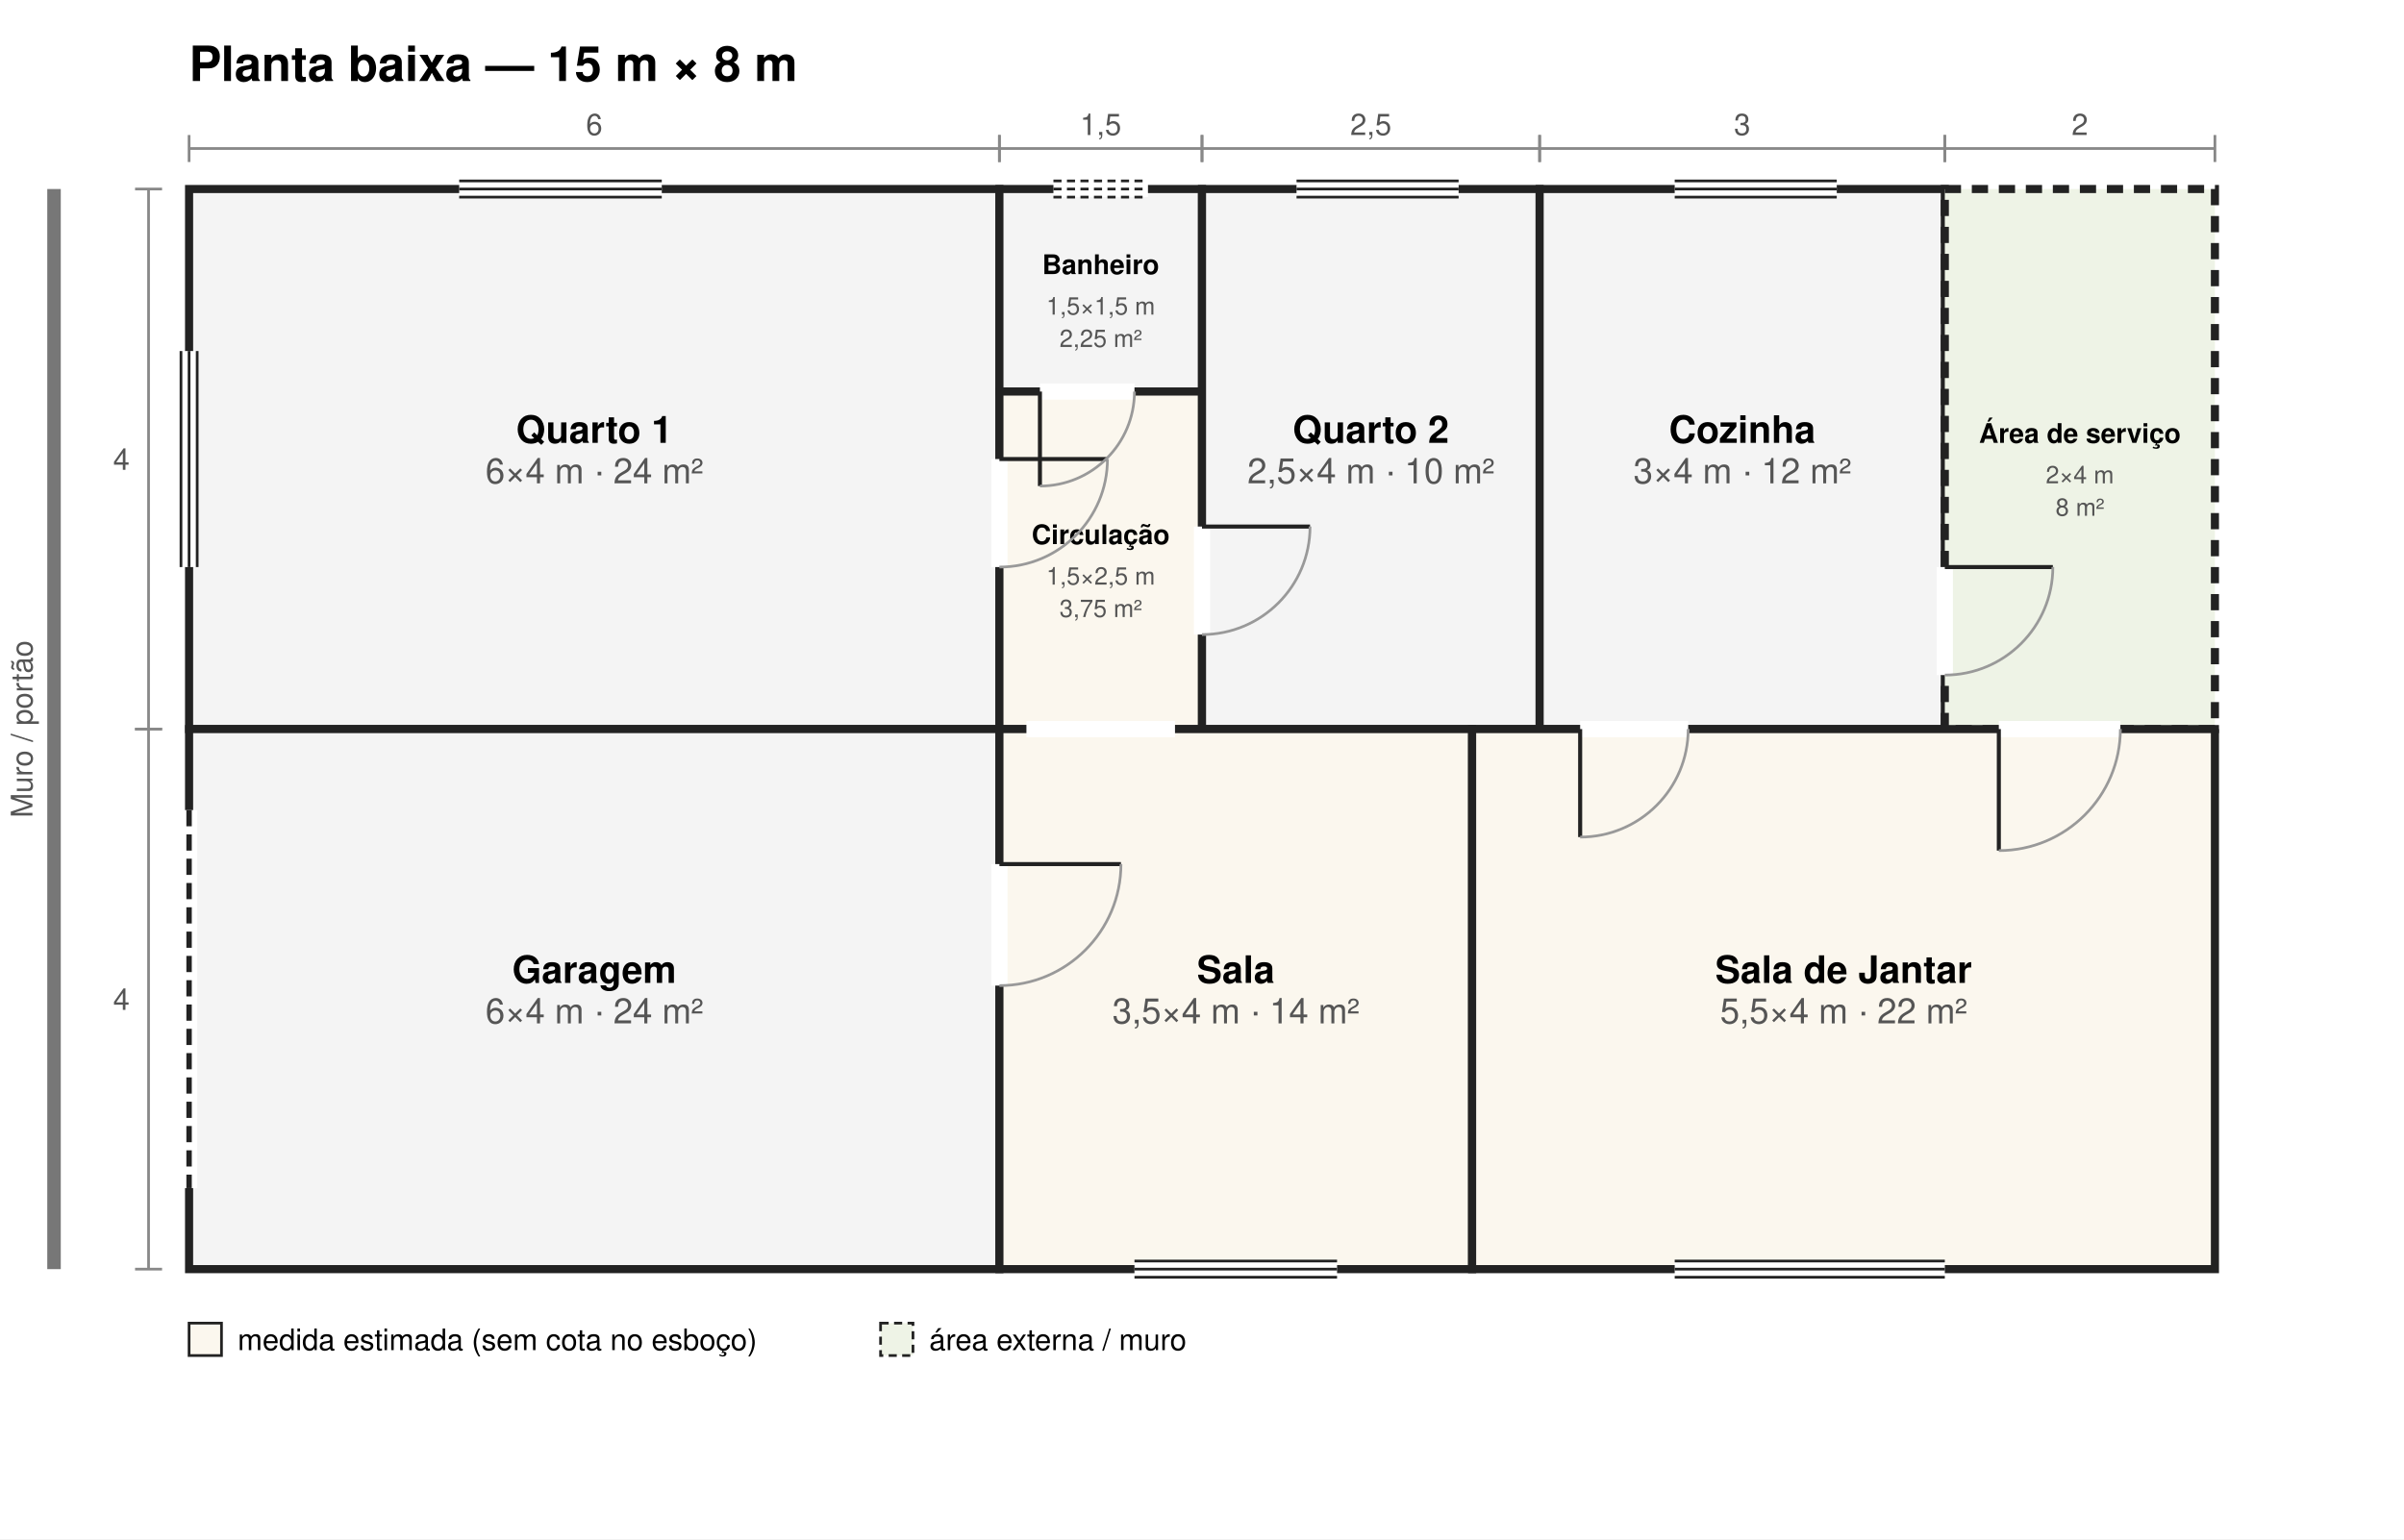
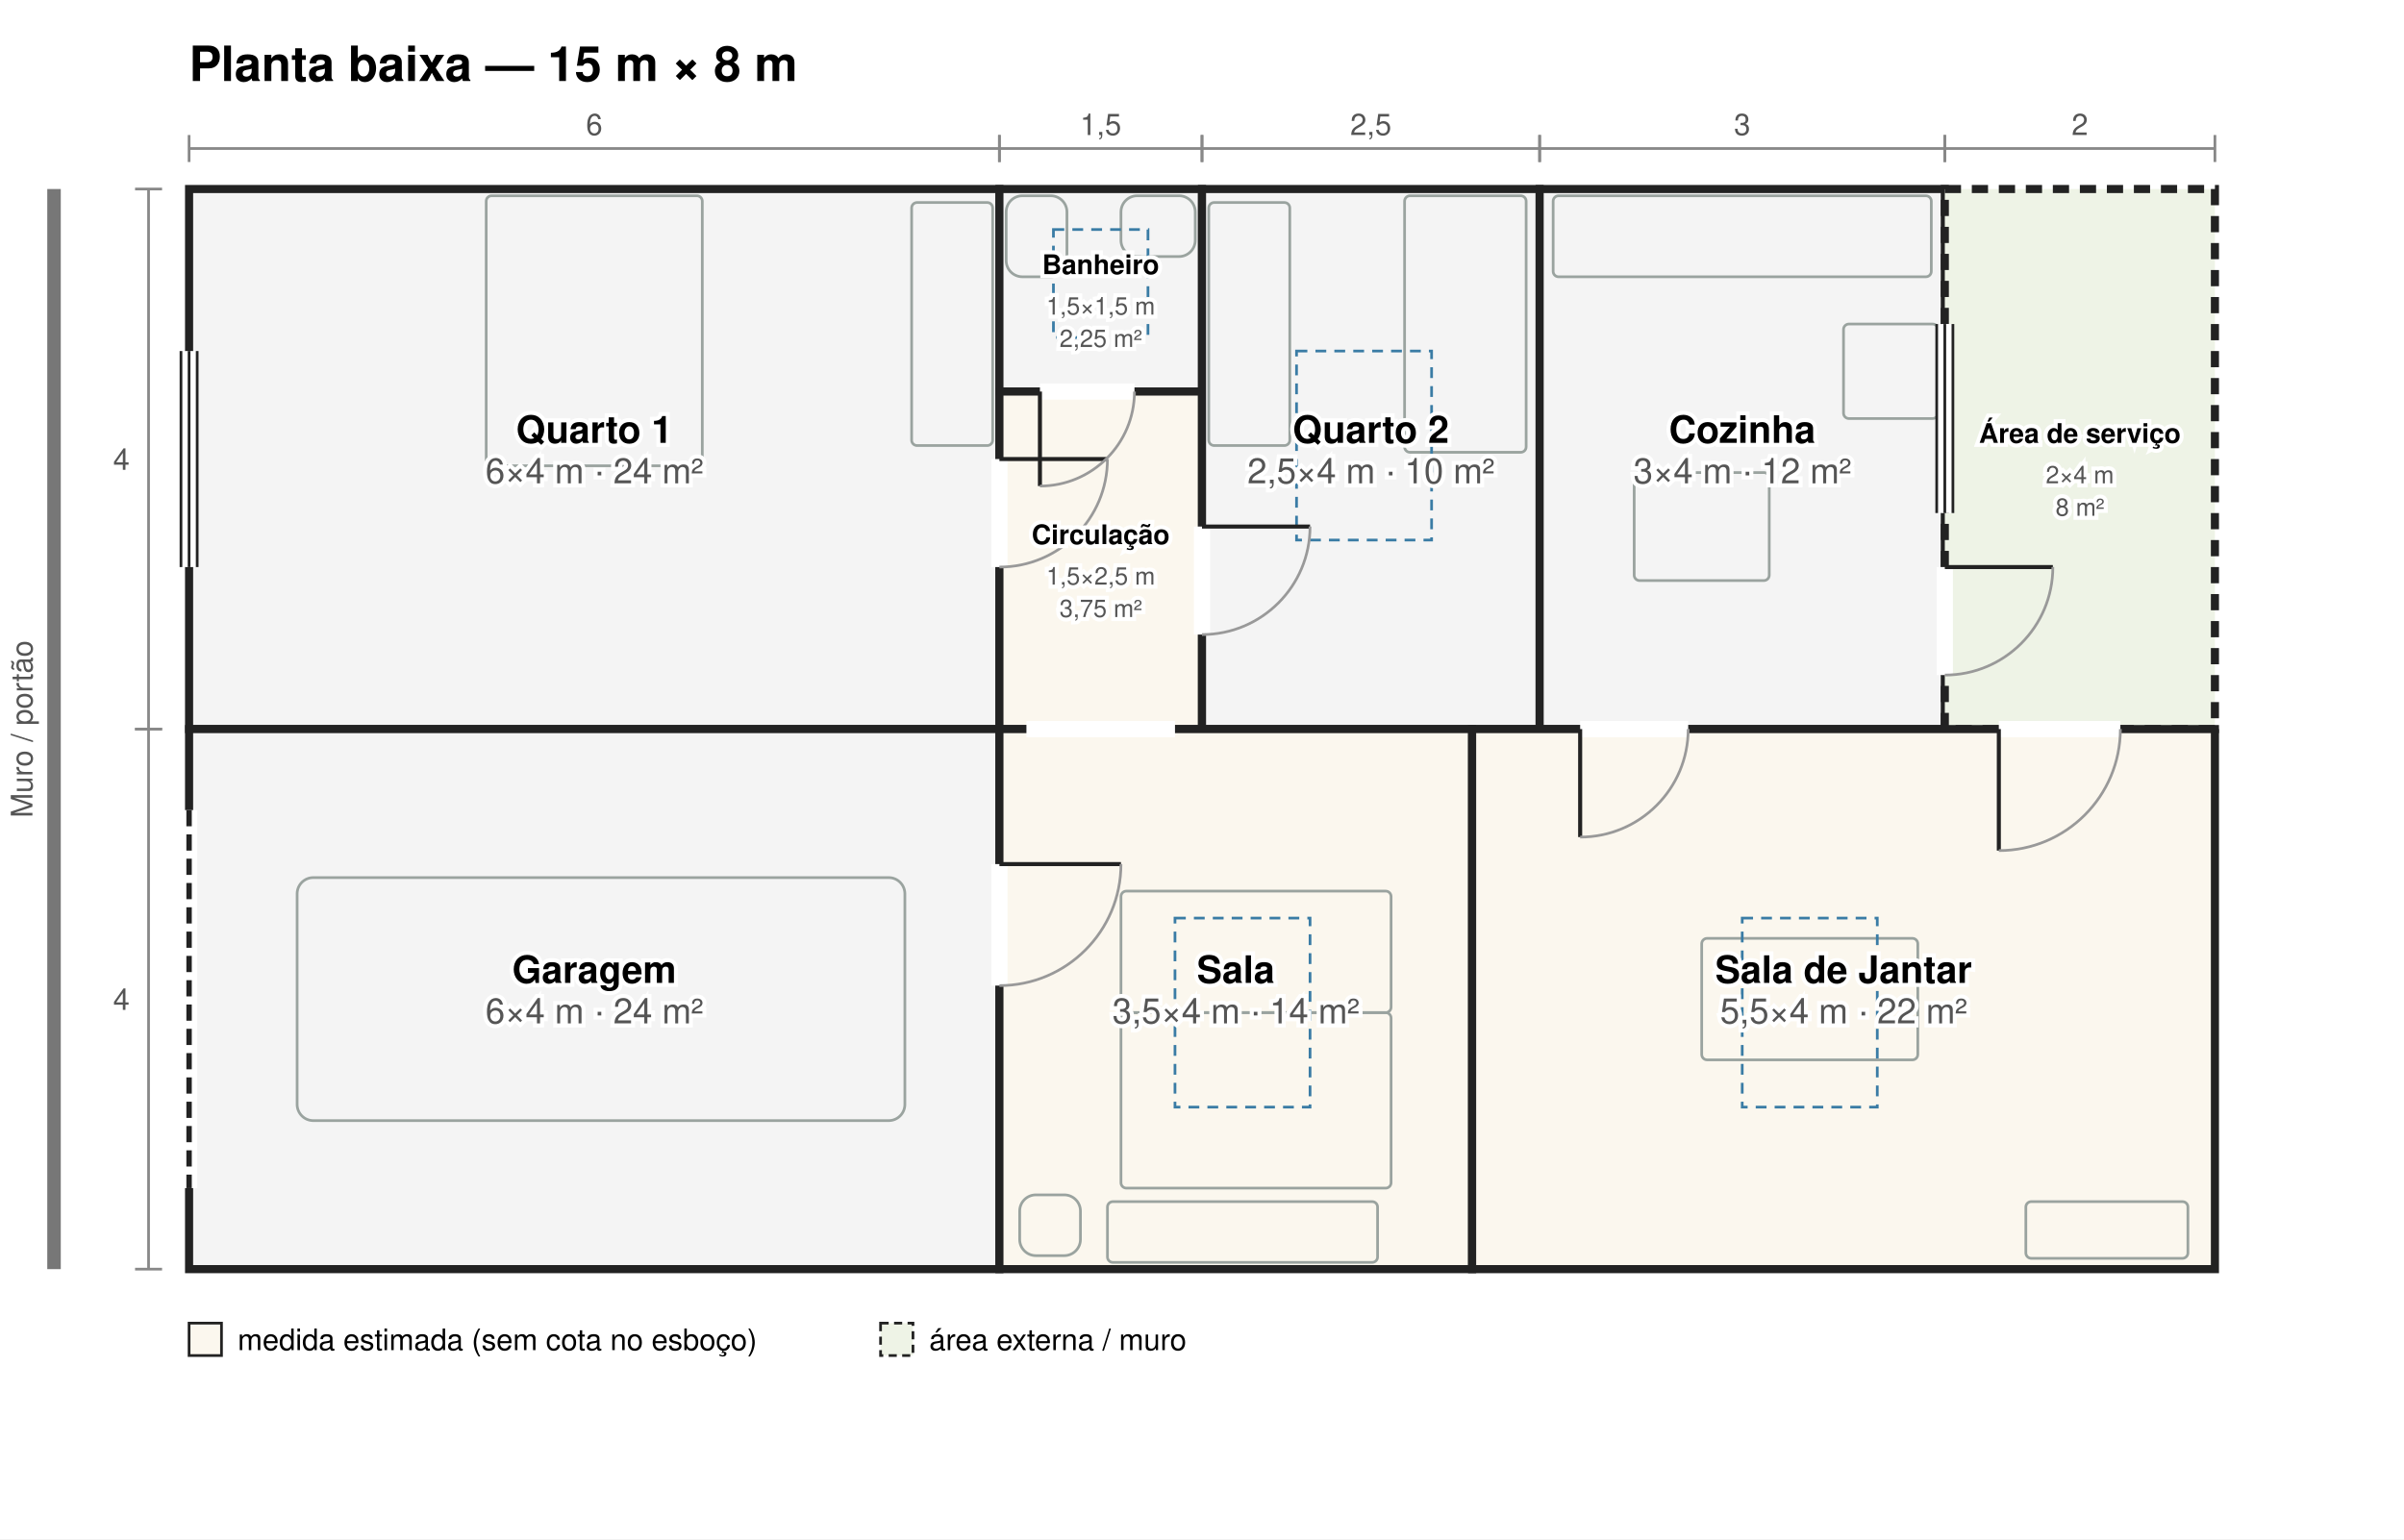
<svg xmlns="http://www.w3.org/2000/svg" width="890" height="570" font-family="Helvetica,Arial,sans-serif">
  <rect width="100%" height="100%" fill="#fff" />
  <text x="70" y="30" font-size="18" font-weight="bold">Planta baixa — 15 m × 8 m</text>
  <rect x="70" y="70" width="300" height="200" fill="#f4f4f4" stroke="#222" stroke-width="3" />
-   <text x="220.0" y="164.0" font-size="14" text-anchor="middle" font-weight="bold">Quarto 1</text>
-   <text x="220.0" y="179.0" font-size="13" text-anchor="middle" fill="#555">6×4 m · 24 m²</text>
  <rect x="370" y="70" width="75.0" height="75.0" fill="#f4f4f4" stroke="#222" stroke-width="3" />
-   <text x="407.5" y="101.5" font-size="10" text-anchor="middle" font-weight="bold">Banheiro</text>
-   <text x="407.5" y="116.5" font-size="9" text-anchor="middle" fill="#555">1,5×1,5 m</text>
-   <text x="407.5" y="128.5" font-size="9" text-anchor="middle" fill="#555">2,25 m²</text>
  <rect x="370" y="145.0" width="75.0" height="125.0" fill="#fbf7ee" stroke="#222" stroke-width="3" />
-   <text x="407.5" y="201.5" font-size="10" text-anchor="middle" font-weight="bold">Circulação</text>
-   <text x="407.5" y="216.5" font-size="9" text-anchor="middle" fill="#555">1,5×2,5 m</text>
-   <text x="407.5" y="228.5" font-size="9" text-anchor="middle" fill="#555">3,75 m²</text>
  <rect x="445.0" y="70" width="125.0" height="200" fill="#f4f4f4" stroke="#222" stroke-width="3" />
-   <text x="507.5" y="164.0" font-size="14" text-anchor="middle" font-weight="bold">Quarto 2</text>
-   <text x="507.5" y="179.0" font-size="13" text-anchor="middle" fill="#555">2,5×4 m · 10 m²</text>
  <rect x="570" y="70" width="150" height="200" fill="#f4f4f4" stroke="#222" stroke-width="3" />
-   <text x="645.0" y="164.0" font-size="14" text-anchor="middle" font-weight="bold">Cozinha</text>
-   <text x="645.0" y="179.0" font-size="13" text-anchor="middle" fill="#555">3×4 m · 12 m²</text>
  <rect x="720" y="70" width="100" height="200" fill="#eef3e6" stroke="#222" stroke-width="3" stroke-dasharray="6 4" />
-   <text x="770.0" y="164.0" font-size="10" text-anchor="middle" font-weight="bold">Área de serviço</text>
-   <text x="770.0" y="179.0" font-size="9" text-anchor="middle" fill="#555">2×4 m</text>
-   <text x="770.0" y="191.0" font-size="9" text-anchor="middle" fill="#555">8 m²</text>
  <rect x="70" y="270" width="300" height="200" fill="#f4f4f4" stroke="#222" stroke-width="3" />
-   <text x="220.0" y="364.0" font-size="14" text-anchor="middle" font-weight="bold">Garagem</text>
-   <text x="220.0" y="379.0" font-size="13" text-anchor="middle" fill="#555">6×4 m · 24 m²</text>
  <rect x="370" y="270" width="175.0" height="200" fill="#fbf7ee" stroke="#222" stroke-width="3" />
-   <text x="457.5" y="364.0" font-size="14" text-anchor="middle" font-weight="bold">Sala</text>
-   <text x="457.5" y="379.0" font-size="13" text-anchor="middle" fill="#555">3,5×4 m · 14 m²</text>
  <rect x="545.0" y="270" width="275.0" height="200" fill="#fbf7ee" stroke="#222" stroke-width="3" />
-   <text x="682.5" y="364.0" font-size="14" text-anchor="middle" font-weight="bold">Sala de Jantar</text>
-   <text x="682.5" y="379.0" font-size="13" text-anchor="middle" fill="#555">5,5×4 m · 22 m²</text>
+   <rect x="180.0" y="72.5" width="80.0" height="100.0" rx="2" fill="none" stroke="#9aa39f" stroke-width="1" />
+   <rect x="337.5" y="75.0" width="30.0" height="90.0" rx="2" fill="none" stroke="#9aa39f" stroke-width="1" />
+   <rect x="372.5" y="72.5" width="22.5" height="30.0" rx="6" fill="none" stroke="#9aa39f" stroke-width="1" />
+   <rect x="415.0" y="72.5" width="27.5" height="22.5" rx="6" fill="none" stroke="#9aa39f" stroke-width="1" />
+   <rect x="520.0" y="72.5" width="45.0" height="95.0" rx="2" fill="none" stroke="#9aa39f" stroke-width="1" />
+   <rect x="447.5" y="75.0" width="30.0" height="90.0" rx="2" fill="none" stroke="#9aa39f" stroke-width="1" />
+   <rect x="575.0" y="72.5" width="140.0" height="30.0" rx="2" fill="none" stroke="#9aa39f" stroke-width="1" />
+   <rect x="682.5" y="120.0" width="35.0" height="35.0" rx="2" fill="none" stroke="#9aa39f" stroke-width="1" />
+   <rect x="605.0" y="175.0" width="50.0" height="40.0" rx="2" fill="none" stroke="#9aa39f" stroke-width="1" />
+   <rect x="110.0" y="325.0" width="225.0" height="90.0" rx="6" fill="none" stroke="#9aa39f" stroke-width="1" />
+   <rect x="410.0" y="445.0" width="100" height="22.5" rx="2" fill="none" stroke="#9aa39f" stroke-width="1" />
+   <rect x="415.0" y="375.0" width="100" height="65.0" rx="2" fill="none" stroke="#9aa39f" stroke-width="1" />
+   <rect x="415.0" y="330.0" width="100" height="45.0" rx="2" fill="none" stroke="#9aa39f" stroke-width="1" />
+   <rect x="377.5" y="442.5" width="22.5" height="22.5" rx="6" fill="none" stroke="#9aa39f" stroke-width="1" />
+   <rect x="630.0" y="347.5" width="80.0" height="45.0" rx="2" fill="none" stroke="#9aa39f" stroke-width="1" />
+   <rect x="750.0" y="445.0" width="60.0" height="21.0" rx="2" fill="none" stroke="#9aa39f" stroke-width="1" />
+   <rect x="480" y="130.0" width="50" height="70.0" fill="none" stroke="#3a7ca5" stroke-width="1" stroke-dasharray="4 3" />
+   <rect x="390.0" y="85.0" width="35.0" height="40.0" fill="none" stroke="#3a7ca5" stroke-width="1" stroke-dasharray="4 3" />
+   <rect x="435.0" y="340.0" width="50" height="70.0" fill="none" stroke="#3a7ca5" stroke-width="1" stroke-dasharray="4 3" />
+   <rect x="645.0" y="340.0" width="50" height="70.0" fill="none" stroke="#3a7ca5" stroke-width="1" stroke-dasharray="4 3" />
  <rect x="67" y="130.0" width="6" height="80.0" fill="#fff" />
  <line x1="67" y1="130.0" x2="67" y2="210.0" stroke="#222" stroke-width="1" />
  <line x1="70" y1="130.0" x2="70" y2="210.0" stroke="#222" stroke-width="1" />
  <line x1="73" y1="130.0" x2="73" y2="210.0" stroke="#222" stroke-width="1" />
-   <rect x="170" y="67" width="75.0" height="6" fill="#fff" />
-   <line x1="170" y1="67" x2="245.0" y2="67" stroke="#222" stroke-width="1" />
-   <line x1="170" y1="70" x2="245.0" y2="70" stroke="#222" stroke-width="1" />
-   <line x1="170" y1="73" x2="245.0" y2="73" stroke="#222" stroke-width="1" />
  <rect x="67" y="300.0" width="6" height="140.0" fill="#fff" />
  <line x1="70" y1="300.0" x2="70" y2="440.0" stroke="#222" stroke-width="2" stroke-dasharray="6 3" />
  <rect x="367" y="170" width="6" height="40.0" fill="#fff" />
  <line x1="370" y1="170" x2="410.0" y2="170" stroke="#222" stroke-width="1.5" />
  <path d="M410.0,170 A40.0,40.0 0 0 1 370,210.0" fill="none" stroke="#999" stroke-width="1" />
  <rect x="385.0" y="142.0" width="35.0" height="6" fill="#fff" />
  <line x1="385.0" y1="145.0" x2="385.0" y2="180.0" stroke="#222" stroke-width="1.5" />
  <path d="M385.0,180.0 A35.0,35.0 0 0 0 420.0,145.0" fill="none" stroke="#999" stroke-width="1" />
  <rect x="442.0" y="195.0" width="6" height="40.0" fill="#fff" />
  <line x1="445.0" y1="195.0" x2="485.0" y2="195.0" stroke="#222" stroke-width="1.5" />
  <path d="M485.0,195.0 A40.0,40.0 0 0 1 445.0,235.0" fill="none" stroke="#999" stroke-width="1" />
  <rect x="380.0" y="267" width="55.0" height="6" fill="#fff" />
-   <rect x="390.0" y="67" width="35.0" height="6" fill="#fff" />
-   <line x1="390.0" y1="67" x2="425.0" y2="67" stroke="#222" stroke-width="1" stroke-dasharray="3 2" />
-   <line x1="390.0" y1="70" x2="425.0" y2="70" stroke="#222" stroke-width="1" stroke-dasharray="3 2" />
-   <line x1="390.0" y1="73" x2="425.0" y2="73" stroke="#222" stroke-width="1" stroke-dasharray="3 2" />
-   <rect x="480" y="67" width="60" height="6" fill="#fff" />
-   <line x1="480" y1="67" x2="540.0" y2="67" stroke="#222" stroke-width="1" />
-   <line x1="480" y1="70" x2="540.0" y2="70" stroke="#222" stroke-width="1" />
-   <line x1="480" y1="73" x2="540.0" y2="73" stroke="#222" stroke-width="1" />
-   <rect x="620" y="67" width="60.0" height="6" fill="#fff" />
-   <line x1="620" y1="67" x2="680.0" y2="67" stroke="#222" stroke-width="1" />
-   <line x1="620" y1="70" x2="680.0" y2="70" stroke="#222" stroke-width="1" />
-   <line x1="620" y1="73" x2="680.0" y2="73" stroke="#222" stroke-width="1" />
  <rect x="585.0" y="267" width="40.0" height="6" fill="#fff" />
  <line x1="585.0" y1="270" x2="585.0" y2="310.0" stroke="#222" stroke-width="1.5" />
  <path d="M585.0,310.0 A40.0,40.0 0 0 0 625.0,270" fill="none" stroke="#999" stroke-width="1" />
  <rect x="717" y="210.0" width="6" height="40.0" fill="#fff" />
  <line x1="720" y1="210.0" x2="760.0" y2="210.0" stroke="#222" stroke-width="1.5" />
  <path d="M760.0,210.0 A40.0,40.0 0 0 1 720,250.0" fill="none" stroke="#999" stroke-width="1" />
  <rect x="367" y="320" width="6" height="45.0" fill="#fff" />
  <line x1="370" y1="320" x2="415.0" y2="320" stroke="#222" stroke-width="1.5" />
  <path d="M415.0,320 A45.0,45.0 0 0 1 370,365.0" fill="none" stroke="#999" stroke-width="1" />
-   <rect x="420" y="467" width="75.0" height="6" fill="#fff" />
-   <line x1="420" y1="467" x2="495.0" y2="467" stroke="#222" stroke-width="1" />
-   <line x1="420" y1="470" x2="495.0" y2="470" stroke="#222" stroke-width="1" />
-   <line x1="420" y1="473" x2="495.0" y2="473" stroke="#222" stroke-width="1" />
-   <rect x="620" y="467" width="100" height="6" fill="#fff" />
-   <line x1="620" y1="467" x2="720" y2="467" stroke="#222" stroke-width="1" />
-   <line x1="620" y1="470" x2="720" y2="470" stroke="#222" stroke-width="1" />
-   <line x1="620" y1="473" x2="720" y2="473" stroke="#222" stroke-width="1" />
  <rect x="740.0" y="267" width="45.0" height="6" fill="#fff" />
  <line x1="740.0" y1="270" x2="740.0" y2="315.0" stroke="#222" stroke-width="1.5" />
  <path d="M740.0,315.0 A45.0,45.0 0 0 0 785.0,270" fill="none" stroke="#999" stroke-width="1" />
+   <rect x="717" y="120" width="6" height="70.0" fill="#fff" />
+   <line x1="717" y1="120" x2="717" y2="190.0" stroke="#222" stroke-width="1" />
+   <line x1="720" y1="120" x2="720" y2="190.0" stroke="#222" stroke-width="1" />
+   <line x1="723" y1="120" x2="723" y2="190.0" stroke="#222" stroke-width="1" />
  <line x1="20" y1="70" x2="20" y2="470" stroke="#777" stroke-width="5" />
  <text x="12" y="270.0" font-size="11" fill="#555" text-anchor="middle" transform="rotate(-90 12 270.0)">Muro / portão</text>
+   <text x="220.0" y="164.0" font-size="14" text-anchor="middle" font-weight="bold" paint-order="stroke" stroke="#fff" stroke-width="3">Quarto 1</text>
+   <text x="220.0" y="179.0" font-size="13" text-anchor="middle" fill="#555" paint-order="stroke" stroke="#fff" stroke-width="3">6×4 m · 24 m²</text>
+   <text x="407.5" y="101.5" font-size="10" text-anchor="middle" font-weight="bold" paint-order="stroke" stroke="#fff" stroke-width="3">Banheiro</text>
+   <text x="407.5" y="116.5" font-size="9" text-anchor="middle" fill="#555" paint-order="stroke" stroke="#fff" stroke-width="3">1,5×1,5 m</text>
+   <text x="407.5" y="128.5" font-size="9" text-anchor="middle" fill="#555" paint-order="stroke" stroke="#fff" stroke-width="3">2,25 m²</text>
+   <text x="407.5" y="201.5" font-size="10" text-anchor="middle" font-weight="bold" paint-order="stroke" stroke="#fff" stroke-width="3">Circulação</text>
+   <text x="407.5" y="216.5" font-size="9" text-anchor="middle" fill="#555" paint-order="stroke" stroke="#fff" stroke-width="3">1,5×2,5 m</text>
+   <text x="407.5" y="228.5" font-size="9" text-anchor="middle" fill="#555" paint-order="stroke" stroke="#fff" stroke-width="3">3,75 m²</text>
+   <text x="507.5" y="164.0" font-size="14" text-anchor="middle" font-weight="bold" paint-order="stroke" stroke="#fff" stroke-width="3">Quarto 2</text>
+   <text x="507.5" y="179.0" font-size="13" text-anchor="middle" fill="#555" paint-order="stroke" stroke="#fff" stroke-width="3">2,5×4 m · 10 m²</text>
+   <text x="645.0" y="164.0" font-size="14" text-anchor="middle" font-weight="bold" paint-order="stroke" stroke="#fff" stroke-width="3">Cozinha</text>
+   <text x="645.0" y="179.0" font-size="13" text-anchor="middle" fill="#555" paint-order="stroke" stroke="#fff" stroke-width="3">3×4 m · 12 m²</text>
+   <text x="770.0" y="164.0" font-size="10" text-anchor="middle" font-weight="bold" paint-order="stroke" stroke="#fff" stroke-width="3">Área de serviço</text>
+   <text x="770.0" y="179.0" font-size="9" text-anchor="middle" fill="#555" paint-order="stroke" stroke="#fff" stroke-width="3">2×4 m</text>
+   <text x="770.0" y="191.0" font-size="9" text-anchor="middle" fill="#555" paint-order="stroke" stroke="#fff" stroke-width="3">8 m²</text>
+   <text x="220.0" y="364.0" font-size="14" text-anchor="middle" font-weight="bold" paint-order="stroke" stroke="#fff" stroke-width="3">Garagem</text>
+   <text x="220.0" y="379.0" font-size="13" text-anchor="middle" fill="#555" paint-order="stroke" stroke="#fff" stroke-width="3">6×4 m · 24 m²</text>
+   <text x="457.5" y="364.0" font-size="14" text-anchor="middle" font-weight="bold" paint-order="stroke" stroke="#fff" stroke-width="3">Sala</text>
+   <text x="457.5" y="379.0" font-size="13" text-anchor="middle" fill="#555" paint-order="stroke" stroke="#fff" stroke-width="3">3,5×4 m · 14 m²</text>
+   <text x="682.5" y="364.0" font-size="14" text-anchor="middle" font-weight="bold" paint-order="stroke" stroke="#fff" stroke-width="3">Sala de Jantar</text>
+   <text x="682.5" y="379.0" font-size="13" text-anchor="middle" fill="#555" paint-order="stroke" stroke="#fff" stroke-width="3">5,5×4 m · 22 m²</text>
  <line x1="70" y1="55" x2="370" y2="55" stroke="#888" />
  <line x1="70" y1="50" x2="70" y2="60" stroke="#888" />
  <line x1="370" y1="50" x2="370" y2="60" stroke="#888" />
  <text x="220.0" y="50" font-size="11" text-anchor="middle" fill="#555">6</text>
  <line x1="370" y1="55" x2="445.0" y2="55" stroke="#888" />
  <line x1="370" y1="50" x2="370" y2="60" stroke="#888" />
  <line x1="445.0" y1="50" x2="445.0" y2="60" stroke="#888" />
  <text x="407.5" y="50" font-size="11" text-anchor="middle" fill="#555">1,5</text>
  <line x1="445.0" y1="55" x2="570.0" y2="55" stroke="#888" />
  <line x1="445.0" y1="50" x2="445.0" y2="60" stroke="#888" />
  <line x1="570.0" y1="50" x2="570.0" y2="60" stroke="#888" />
  <text x="507.5" y="50" font-size="11" text-anchor="middle" fill="#555">2,5</text>
  <line x1="570" y1="55" x2="720" y2="55" stroke="#888" />
  <line x1="570" y1="50" x2="570" y2="60" stroke="#888" />
  <line x1="720" y1="50" x2="720" y2="60" stroke="#888" />
  <text x="645.0" y="50" font-size="11" text-anchor="middle" fill="#555">3</text>
  <line x1="720" y1="55" x2="820" y2="55" stroke="#888" />
  <line x1="720" y1="50" x2="720" y2="60" stroke="#888" />
  <line x1="820" y1="50" x2="820" y2="60" stroke="#888" />
  <text x="770.0" y="50" font-size="11" text-anchor="middle" fill="#555">2</text>
  <line x1="55" y1="70" x2="55" y2="270" stroke="#888" />
  <line x1="50" y1="70" x2="60" y2="70" stroke="#888" />
  <line x1="50" y1="270" x2="60" y2="270" stroke="#888" />
  <text x="48" y="174.0" font-size="11" text-anchor="end" fill="#555">4</text>
  <line x1="55" y1="270" x2="55" y2="470" stroke="#888" />
  <line x1="50" y1="270" x2="60" y2="270" stroke="#888" />
  <line x1="50" y1="470" x2="60" y2="470" stroke="#888" />
  <text x="48" y="374.0" font-size="11" text-anchor="end" fill="#555">4</text>
  <rect x="70" y="490" width="12" height="12" fill="#fbf7ee" stroke="#222" />
  <text x="88" y="500" font-size="11">medida estimada (sem cota no esboço)</text>
  <rect x="326" y="490" width="12" height="12" fill="#eef3e6" stroke="#222" stroke-dasharray="3 2" />
  <text x="344" y="500" font-size="11">área externa / muro</text>
</svg>
